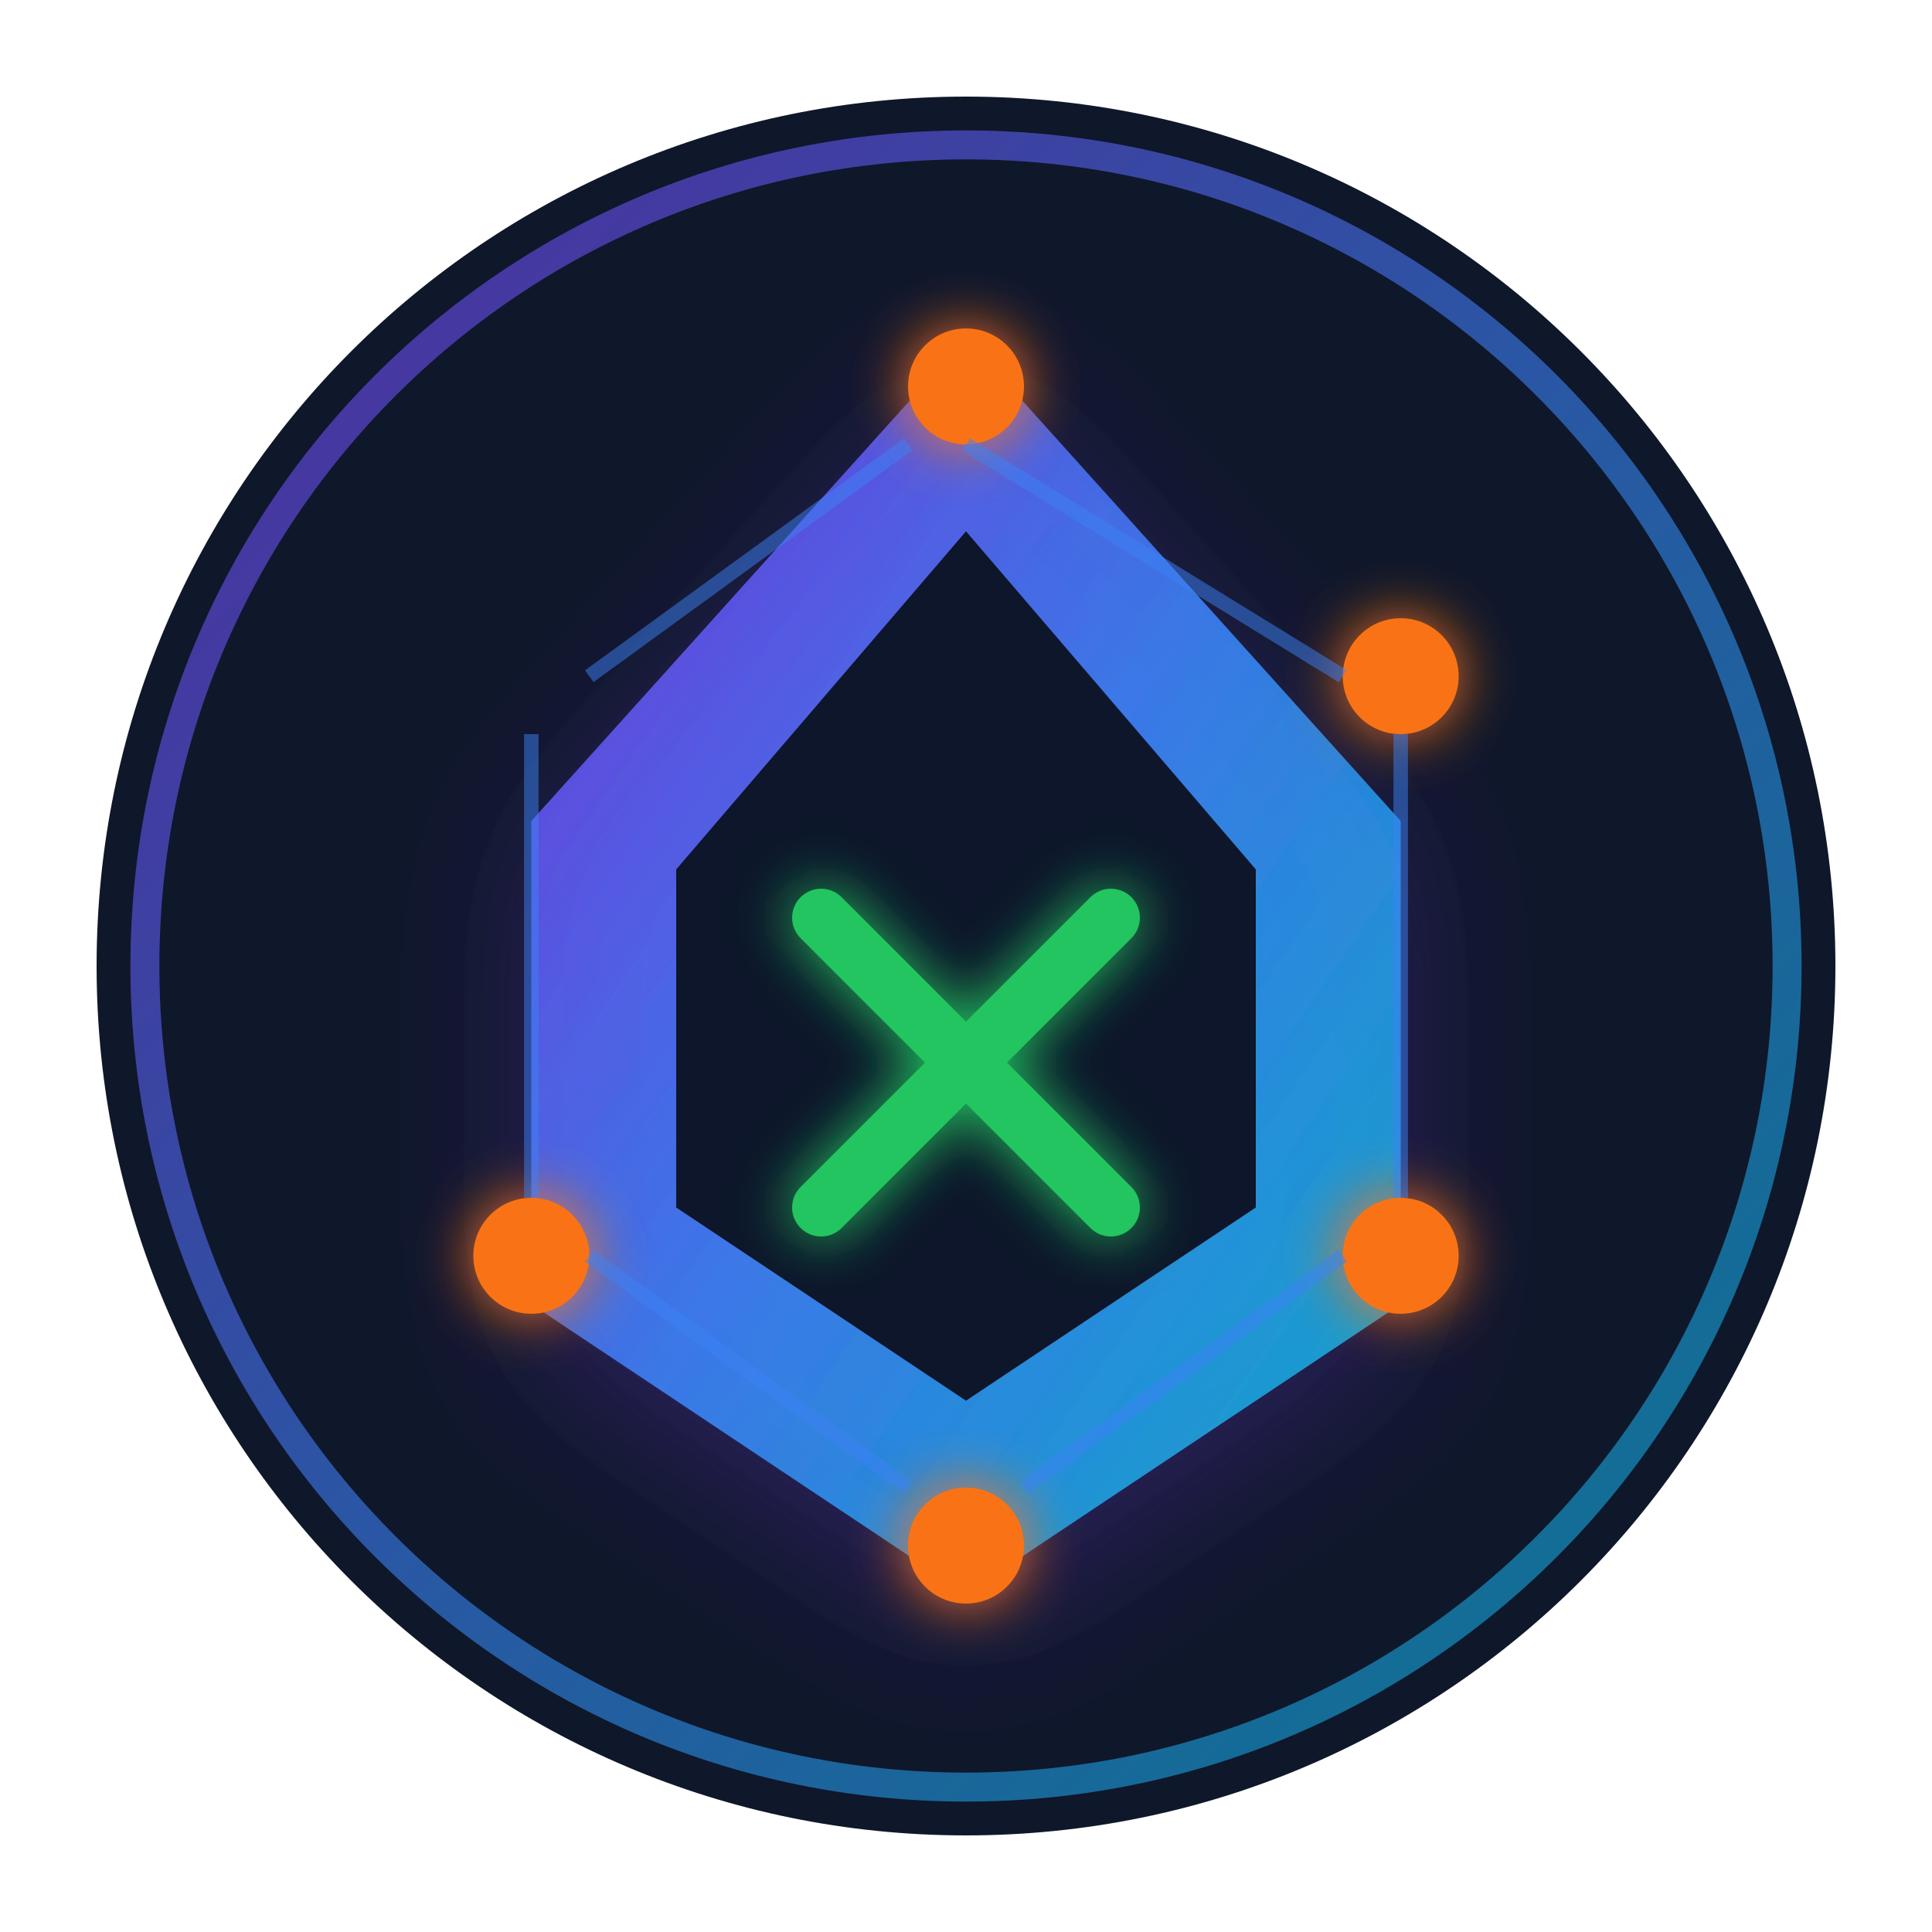
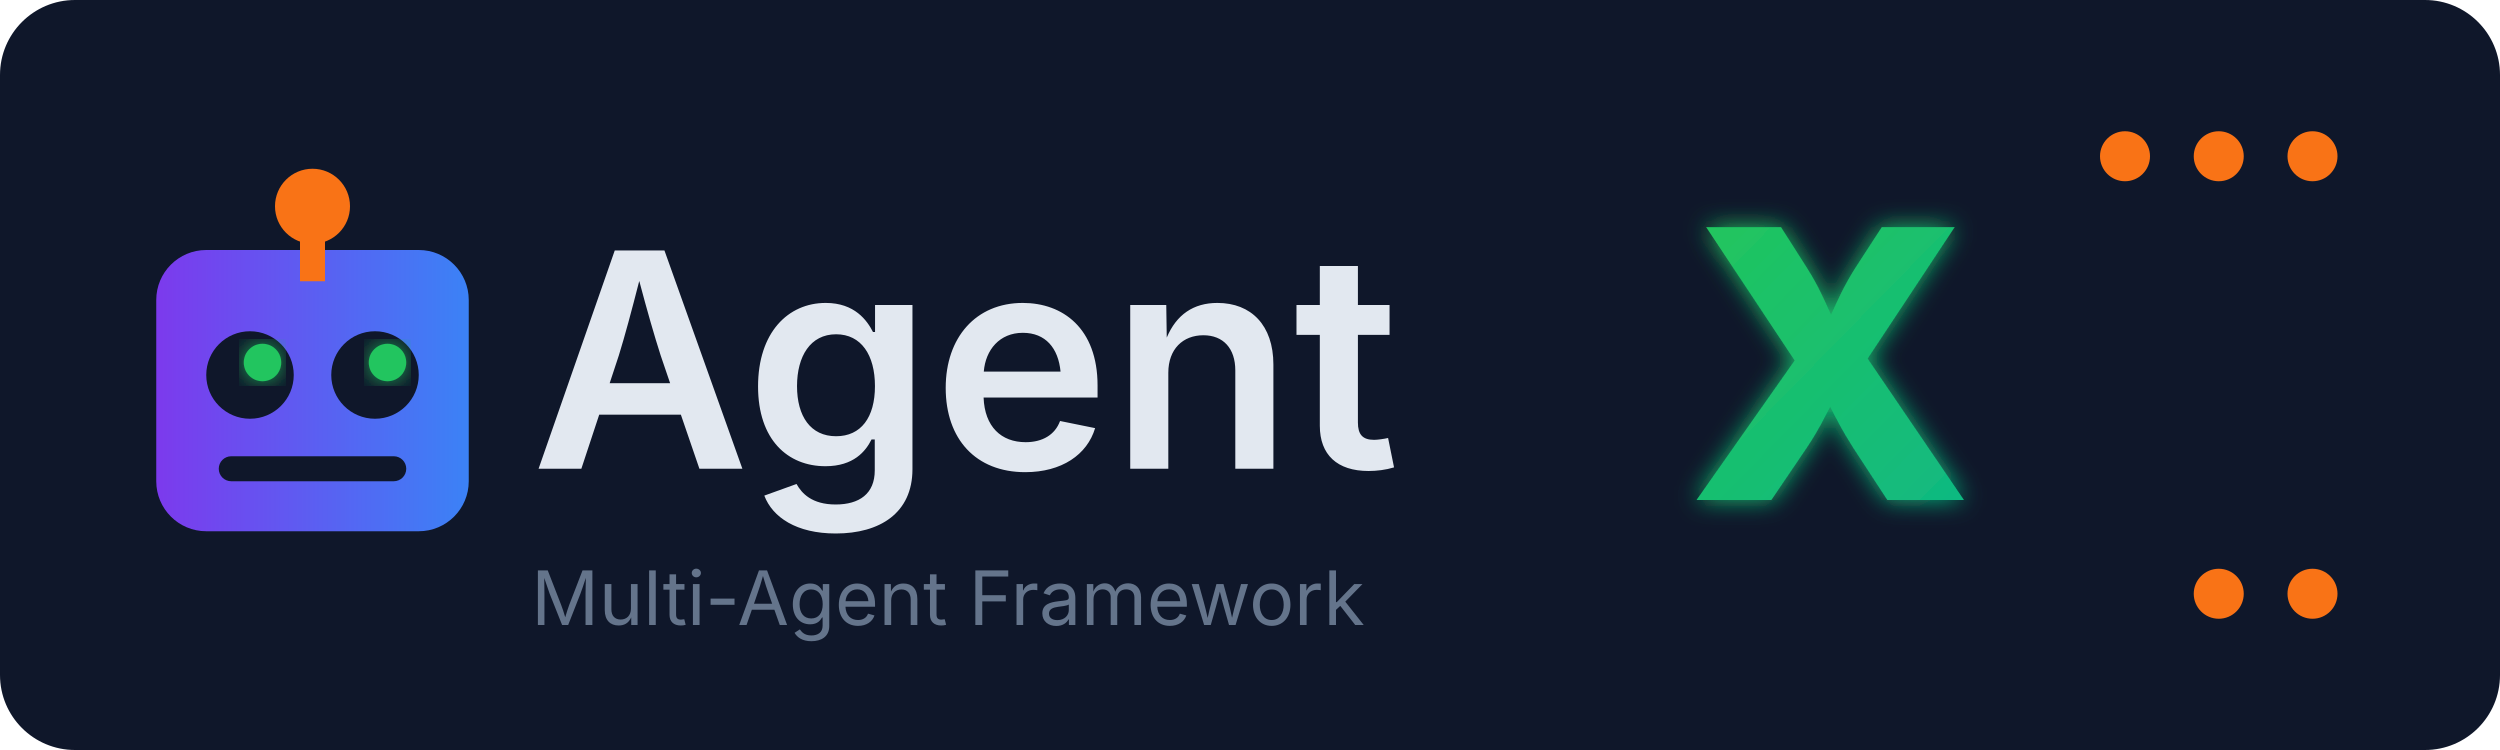
- <svg xmlns="http://www.w3.org/2000/svg" viewBox="0 0 200 200" width="200" height="200">
+ <svg xmlns="http://www.w3.org/2000/svg" viewBox="0 0 400 120" width="400" height="120">
  <defs>
-     <linearGradient id="mainGradient" x1="0%" y1="0%" x2="100%" y2="100%">
+     <linearGradient id="brandGradient" x1="0%" y1="0%" x2="100%" y2="0%">
      <stop offset="0%" style="stop-color:#7C3AED" />
-       <stop offset="50%" style="stop-color:#3B82F6" />
-       <stop offset="100%" style="stop-color:#06B6D4" />
+       <stop offset="100%" style="stop-color:#3B82F6" />
    </linearGradient>
-     <filter id="glow" x="-50%" y="-50%" width="200%" height="200%">
-       <feGaussianBlur stdDeviation="3" result="coloredBlur" />
+     <linearGradient id="xGradient" x1="0%" y1="0%" x2="100%" y2="100%">
+       <stop offset="0%" style="stop-color:#22C55E" />
+       <stop offset="100%" style="stop-color:#10B981" />
+     </linearGradient>
+     <filter id="glow">
+       <feGaussianBlur stdDeviation="2" result="coloredBlur" />
      <feMerge>
        <feMergeNode in="coloredBlur" />
        <feMergeNode in="SourceGraphic" />
      </feMerge>
    </filter>
-     <filter id="shadow" x="-20%" y="-20%" width="140%" height="140%">
-       <feDropShadow dx="0" dy="4" stdDeviation="8" flood-color="#7C3AED" flood-opacity="0.3" />
-     </filter>
  </defs>
-   <circle cx="100" cy="100" r="90" fill="#0F172A" />
-   <circle cx="100" cy="100" r="85" fill="none" stroke="url(#mainGradient)" stroke-width="3" opacity="0.6" />
-   <g filter="url(#shadow)">
-     <path d="M100 35 L145 85 L145 135 L100 165 L55 135 L55 85 Z" fill="url(#mainGradient)" opacity="0.9" />
-     <path d="M100 55 L130 90 L130 125 L100 145 L70 125 L70 90 Z" fill="#0F172A" />
+   <rect x="0" y="0" width="400" height="120" rx="12" fill="#0F172A" />
+   <g transform="translate(20, 25)">
+     <rect x="5" y="15" width="50" height="45" rx="8" fill="url(#brandGradient)" />
+     <circle cx="30" cy="8" r="6" fill="#F97316" />
+     <rect x="28" y="8" width="4" height="12" fill="#F97316" />
+     <circle cx="20" cy="35" r="7" fill="#0F172A" />
+     <circle cx="40" cy="35" r="7" fill="#0F172A" />
+     <circle cx="22" cy="33" r="3" fill="#22C55E" filter="url(#glow)" />
+     <circle cx="42" cy="33" r="3" fill="#22C55E" filter="url(#glow)" />
+     <rect x="15" y="48" width="30" height="4" rx="2" fill="#0F172A" />
  </g>
-   <g filter="url(#glow)">
-     <line x1="85" y1="95" x2="115" y2="125" stroke="#22C55E" stroke-width="6" stroke-linecap="round" />
-     <line x1="115" y1="95" x2="85" y2="125" stroke="#22C55E" stroke-width="6" stroke-linecap="round" />
+   <text x="85" y="75" font-family="system-ui, -apple-system, 'Segoe UI', sans-serif" font-size="48" font-weight="600" fill="#E2E8F0">Agent</text>
+   <g transform="translate(270, 30)">
+     <text x="0" y="50" font-family="system-ui, -apple-system, 'Segoe UI', sans-serif" font-size="60" font-weight="800" fill="url(#xGradient)" filter="url(#glow)">X</text>
  </g>
  <g fill="#F97316">
-     <circle cx="100" cy="40" r="6" filter="url(#glow)" />
-     <circle cx="145" cy="70" r="6" filter="url(#glow)" />
-     <circle cx="145" cy="130" r="6" filter="url(#glow)" />
-     <circle cx="100" cy="160" r="6" filter="url(#glow)" />
-     <circle cx="55" cy="130" r="6" filter="url(#glow)" />
+     <circle cx="340" cy="25" r="4" />
+     <circle cx="355" cy="25" r="4" />
+     <circle cx="370" cy="25" r="4" />
+     <circle cx="355" cy="95" r="4" />
+     <circle cx="370" cy="95" r="4" />
  </g>
-   <g stroke="#3B82F6" stroke-width="1.5" opacity="0.5">
-     <line x1="100" y1="46" x2="139" y2="70" />
-     <line x1="145" y1="76" x2="145" y2="124" />
-     <line x1="139" y1="130" x2="106" y2="154" />
-     <line x1="94" y1="154" x2="61" y2="130" />
-     <line x1="55" y1="124" x2="55" y2="76" />
-     <line x1="61" y1="70" x2="94" y2="46" />
-   </g>
+   <text x="85" y="100" font-family="system-ui, -apple-system, 'Segoe UI', sans-serif" font-size="12" fill="#64748B">Multi-Agent Framework</text>
</svg>
